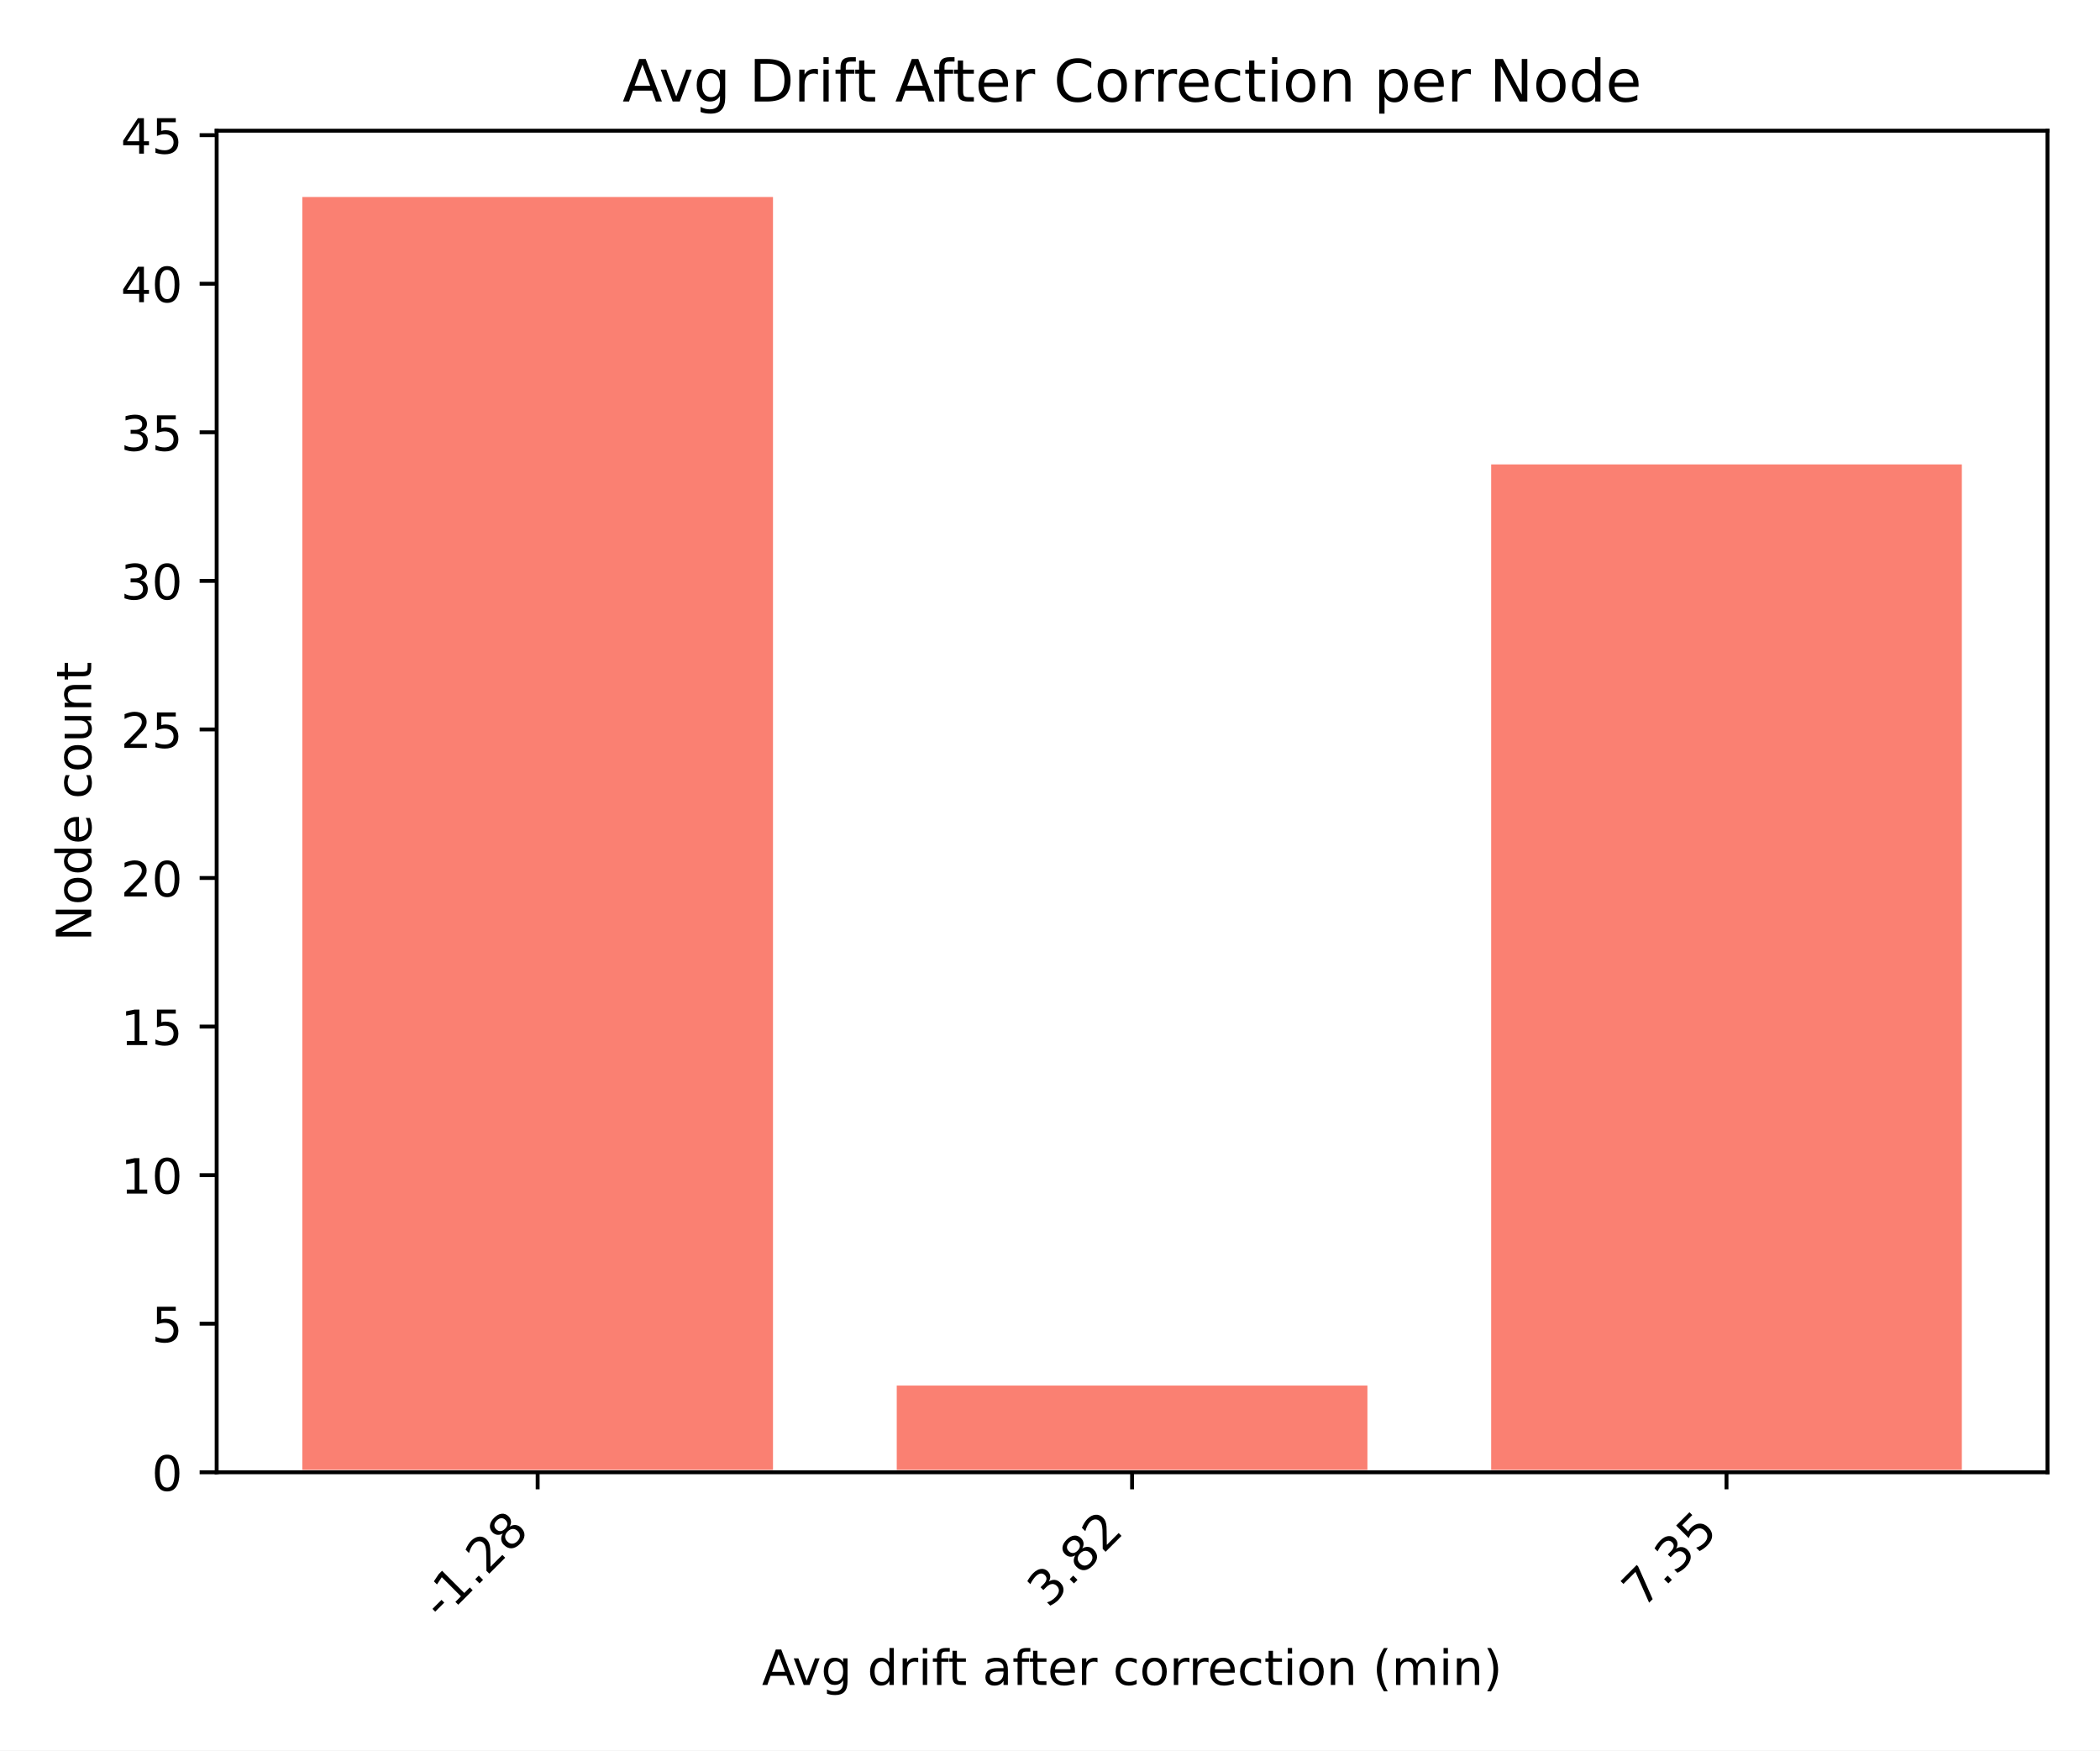
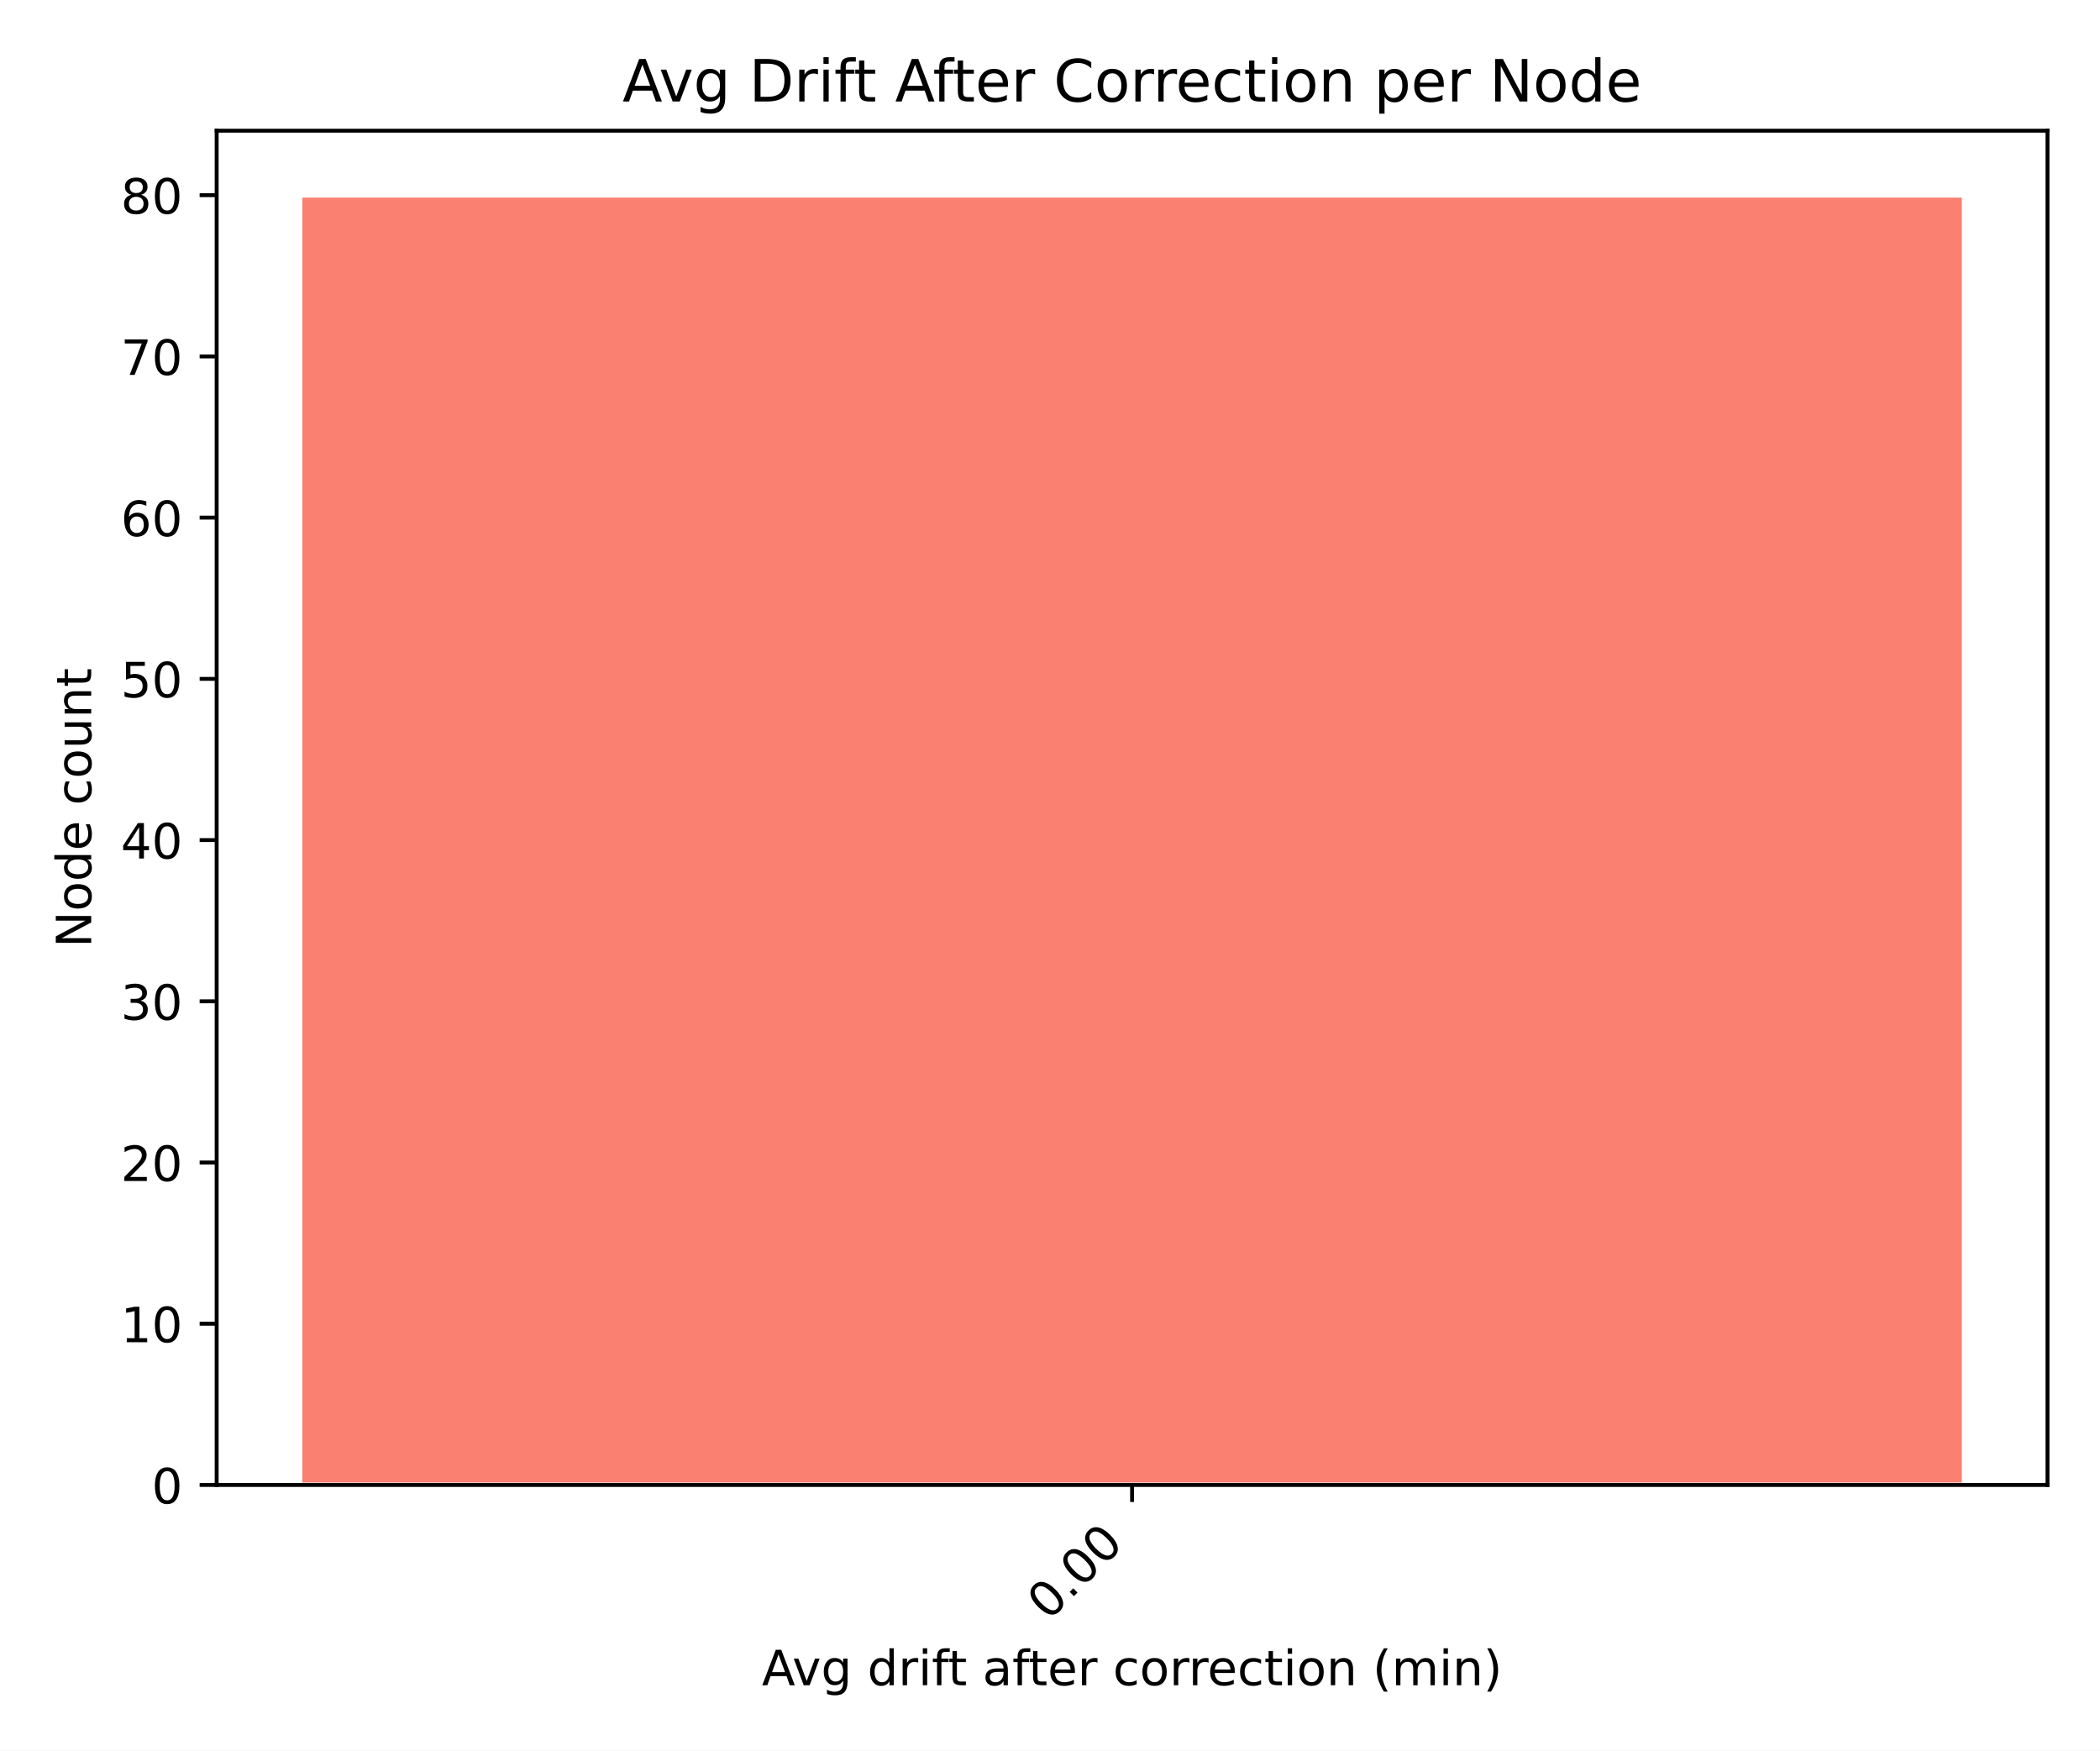
<svg xmlns="http://www.w3.org/2000/svg" xmlns:xlink="http://www.w3.org/1999/xlink" width="432pt" height="360pt" viewBox="0 0 432 360" version="1.1">
  <defs>
    <style type="text/css">*{stroke-linejoin: round; stroke-linecap: butt}</style>
  </defs>
  <g id="figure_1">
    <g id="patch_1">
      <path d="M 0 360  L 432 360  L 432 0  L 0 0  z " style="fill: #ffffff" />
    </g>
    <g id="axes_1">
      <g id="patch_2">
-         <path d="M 44.57 302.791  L 421.2 302.791  L 421.2 26.88  L 44.57 26.88  z " style="fill: #ffffff" />
+         <path d="M 44.57 305.401  L 421.2 305.401  L 421.2 26.88  L 44.57 26.88  z " style="fill: #ffffff" />
      </g>
      <g id="patch_3">
-         <path d="M 61.69 302.791  L 159.516 302.791  L 159.516 40.019  L 61.69 40.019  z " clip-path="url(#p2034323457)" style="fill: #fa8072; stroke: #ffffff; stroke-linejoin: miter" />
-       </g>
-       <g id="patch_4">
-         <path d="M 183.972 302.791  L 281.798 302.791  L 281.798 284.458  L 183.972 284.458  z " clip-path="url(#p2034323457)" style="fill: #fa8072; stroke: #ffffff; stroke-linejoin: miter" />
-       </g>
-       <g id="patch_5">
-         <path d="M 306.254 302.791  L 404.08 302.791  L 404.08 95.018  L 306.254 95.018  z " clip-path="url(#p2034323457)" style="fill: #fa8072; stroke: #ffffff; stroke-linejoin: miter" />
+         <path d="M 61.69 305.401  L 404.08 305.401  L 404.08 40.143  L 61.69 40.143  z " clip-path="url(#p9da84d71b6)" style="fill: #fa8072; stroke: #ffffff; stroke-linejoin: miter" />
      </g>
      <g id="matplotlib.axis_1">
        <g id="xtick_1">
          <g id="line2d_1">
            <defs>
-               <path id="m85bf2937bb" d="M 0 0  L 0 3.5  " style="stroke: #000000; stroke-width: 0.8" />
+               <path id="mbf9cb0f953" d="M 0 0  L 0 3.5  " style="stroke: #000000; stroke-width: 0.8" />
            </defs>
            <g>
-               <use xlink:href="#m85bf2937bb" x="110.603" y="302.791" style="stroke: #000000; stroke-width: 0.8" />
+               <use xlink:href="#mbf9cb0f953" x="232.885" y="305.401" style="stroke: #000000; stroke-width: 0.8" />
            </g>
          </g>
          <g id="text_1">
-             <g transform="translate(90.83669 333.4596) rotate(-45) scale(0.1 -0.1)">
-               <defs>
-                 <path id="DejaVuSans-2d" d="M 313 2009  L 1997 2009  L 1997 1497  L 313 1497  L 313 2009  z " transform="scale(0.015625)" />
-                 <path id="DejaVuSans-31" d="M 794 531  L 1825 531  L 1825 4091  L 703 3866  L 703 4441  L 1819 4666  L 2450 4666  L 2450 531  L 3481 531  L 3481 0  L 794 0  L 794 531  z " transform="scale(0.015625)" />
+             <g transform="translate(215.6703 333.5177) rotate(-45) scale(0.1 -0.1)">
+               <defs>
+                 <path id="DejaVuSans-30" d="M 2034 4250  Q 1547 4250 1301 3770  Q 1056 3291 1056 2328  Q 1056 1369 1301 889  Q 1547 409 2034 409  Q 2525 409 2770 889  Q 3016 1369 3016 2328  Q 3016 3291 2770 3770  Q 2525 4250 2034 4250  z M 2034 4750  Q 2819 4750 3233 4129  Q 3647 3509 3647 2328  Q 3647 1150 3233 529  Q 2819 -91 2034 -91  Q 1250 -91 836 529  Q 422 1150 422 2328  Q 422 3509 836 4129  Q 1250 4750 2034 4750  z " transform="scale(0.015625)" />
                <path id="DejaVuSans-2e" d="M 684 794  L 1344 794  L 1344 0  L 684 0  L 684 794  z " transform="scale(0.015625)" />
-                 <path id="DejaVuSans-32" d="M 1228 531  L 3431 531  L 3431 0  L 469 0  L 469 531  Q 828 903 1448 1529  Q 2069 2156 2228 2338  Q 2531 2678 2651 2914  Q 2772 3150 2772 3378  Q 2772 3750 2511 3984  Q 2250 4219 1831 4219  Q 1534 4219 1204 4116  Q 875 4013 500 3803  L 500 4441  Q 881 4594 1212 4672  Q 1544 4750 1819 4750  Q 2544 4750 2975 4387  Q 3406 4025 3406 3419  Q 3406 3131 3298 2873  Q 3191 2616 2906 2266  Q 2828 2175 2409 1742  Q 1991 1309 1228 531  z " transform="scale(0.015625)" />
-                 <path id="DejaVuSans-38" d="M 2034 2216  Q 1584 2216 1326 1975  Q 1069 1734 1069 1313  Q 1069 891 1326 650  Q 1584 409 2034 409  Q 2484 409 2743 651  Q 3003 894 3003 1313  Q 3003 1734 2745 1975  Q 2488 2216 2034 2216  z M 1403 2484  Q 997 2584 770 2862  Q 544 3141 544 3541  Q 544 4100 942 4425  Q 1341 4750 2034 4750  Q 2731 4750 3128 4425  Q 3525 4100 3525 3541  Q 3525 3141 3298 2862  Q 3072 2584 2669 2484  Q 3125 2378 3379 2068  Q 3634 1759 3634 1313  Q 3634 634 3220 271  Q 2806 -91 2034 -91  Q 1263 -91 848 271  Q 434 634 434 1313  Q 434 1759 690 2068  Q 947 2378 1403 2484  z M 1172 3481  Q 1172 3119 1398 2916  Q 1625 2713 2034 2713  Q 2441 2713 2670 2916  Q 2900 3119 2900 3481  Q 2900 3844 2670 4047  Q 2441 4250 2034 4250  Q 1625 4250 1398 4047  Q 1172 3844 1172 3481  z " transform="scale(0.015625)" />
-               </defs>
-               <use xlink:href="#DejaVuSans-2d" />
-               <use xlink:href="#DejaVuSans-31" transform="translate(36.08398 0)" />
-               <use xlink:href="#DejaVuSans-2e" transform="translate(99.70703 0)" />
-               <use xlink:href="#DejaVuSans-32" transform="translate(131.4941 0)" />
-               <use xlink:href="#DejaVuSans-38" transform="translate(195.1172 0)" />
-             </g>
-           </g>
-         </g>
-         <g id="xtick_2">
-           <g id="line2d_2">
-             <g>
-               <use xlink:href="#m85bf2937bb" x="232.885" y="302.791" style="stroke: #000000; stroke-width: 0.8" />
-             </g>
-           </g>
-           <g id="text_2">
-             <g transform="translate(215.6703 330.9085) rotate(-45) scale(0.1 -0.1)">
-               <defs>
-                 <path id="DejaVuSans-33" d="M 2597 2516  Q 3050 2419 3304 2112  Q 3559 1806 3559 1356  Q 3559 666 3084 287  Q 2609 -91 1734 -91  Q 1441 -91 1130 -33  Q 819 25 488 141  L 488 750  Q 750 597 1062 519  Q 1375 441 1716 441  Q 2309 441 2620 675  Q 2931 909 2931 1356  Q 2931 1769 2642 2001  Q 2353 2234 1838 2234  L 1294 2234  L 1294 2753  L 1863 2753  Q 2328 2753 2575 2939  Q 2822 3125 2822 3475  Q 2822 3834 2567 4026  Q 2313 4219 1838 4219  Q 1578 4219 1281 4162  Q 984 4106 628 3988  L 628 4550  Q 988 4650 1302 4700  Q 1616 4750 1894 4750  Q 2613 4750 3031 4423  Q 3450 4097 3450 3541  Q 3450 3153 3228 2886  Q 3006 2619 2597 2516  z " transform="scale(0.015625)" />
-               </defs>
-               <use xlink:href="#DejaVuSans-33" />
+               </defs>
+               <use xlink:href="#DejaVuSans-30" />
              <use xlink:href="#DejaVuSans-2e" transform="translate(63.62305 0)" />
-               <use xlink:href="#DejaVuSans-38" transform="translate(95.41016 0)" />
-               <use xlink:href="#DejaVuSans-32" transform="translate(159.0332 0)" />
-             </g>
-           </g>
-         </g>
-         <g id="xtick_3">
-           <g id="line2d_3">
-             <g>
-               <use xlink:href="#m85bf2937bb" x="355.167" y="302.791" style="stroke: #000000; stroke-width: 0.8" />
-             </g>
-           </g>
-           <g id="text_3">
-             <g transform="translate(337.9527 330.9085) rotate(-45) scale(0.1 -0.1)">
-               <defs>
-                 <path id="DejaVuSans-37" d="M 525 4666  L 3525 4666  L 3525 4397  L 1831 0  L 1172 0  L 2766 4134  L 525 4134  L 525 4666  z " transform="scale(0.015625)" />
-                 <path id="DejaVuSans-35" d="M 691 4666  L 3169 4666  L 3169 4134  L 1269 4134  L 1269 2991  Q 1406 3038 1543 3061  Q 1681 3084 1819 3084  Q 2600 3084 3056 2656  Q 3513 2228 3513 1497  Q 3513 744 3044 326  Q 2575 -91 1722 -91  Q 1428 -91 1123 -41  Q 819 9 494 109  L 494 744  Q 775 591 1075 516  Q 1375 441 1709 441  Q 2250 441 2565 725  Q 2881 1009 2881 1497  Q 2881 1984 2565 2268  Q 2250 2553 1709 2553  Q 1456 2553 1204 2497  Q 953 2441 691 2322  L 691 4666  z " transform="scale(0.015625)" />
-               </defs>
-               <use xlink:href="#DejaVuSans-37" />
-               <use xlink:href="#DejaVuSans-2e" transform="translate(63.62305 0)" />
-               <use xlink:href="#DejaVuSans-33" transform="translate(95.41016 0)" />
-               <use xlink:href="#DejaVuSans-35" transform="translate(159.0332 0)" />
-             </g>
-           </g>
-         </g>
-         <g id="text_4">
-           <g transform="translate(156.7358 346.5286) scale(0.1 -0.1)">
+               <use xlink:href="#DejaVuSans-30" transform="translate(95.41016 0)" />
+               <use xlink:href="#DejaVuSans-30" transform="translate(159.0332 0)" />
+             </g>
+           </g>
+         </g>
+         <g id="text_2">
+           <g transform="translate(156.7358 346.5867) scale(0.1 -0.1)">
            <defs>
              <path id="DejaVuSans-41" d="M 2188 4044  L 1331 1722  L 3047 1722  L 2188 4044  z M 1831 4666  L 2547 4666  L 4325 0  L 3669 0  L 3244 1197  L 1141 1197  L 716 0  L 50 0  L 1831 4666  z " transform="scale(0.015625)" />
              <path id="DejaVuSans-76" d="M 191 3500  L 800 3500  L 1894 563  L 2988 3500  L 3597 3500  L 2284 0  L 1503 0  L 191 3500  z " transform="scale(0.015625)" />
              <path id="DejaVuSans-67" d="M 2906 1791  Q 2906 2416 2648 2759  Q 2391 3103 1925 3103  Q 1463 3103 1205 2759  Q 947 2416 947 1791  Q 947 1169 1205 825  Q 1463 481 1925 481  Q 2391 481 2648 825  Q 2906 1169 2906 1791  z M 3481 434  Q 3481 -459 3084 -895  Q 2688 -1331 1869 -1331  Q 1566 -1331 1297 -1286  Q 1028 -1241 775 -1147  L 775 -588  Q 1028 -725 1275 -790  Q 1522 -856 1778 -856  Q 2344 -856 2625 -561  Q 2906 -266 2906 331  L 2906 616  Q 2728 306 2450 153  Q 2172 0 1784 0  Q 1141 0 747 490  Q 353 981 353 1791  Q 353 2603 747 3093  Q 1141 3584 1784 3584  Q 2172 3584 2450 3431  Q 2728 3278 2906 2969  L 2906 3500  L 3481 3500  L 3481 434  z " transform="scale(0.015625)" />
              <path id="DejaVuSans-20" transform="scale(0.015625)" />
              <path id="DejaVuSans-64" d="M 2906 2969  L 2906 4863  L 3481 4863  L 3481 0  L 2906 0  L 2906 525  Q 2725 213 2448 61  Q 2172 -91 1784 -91  Q 1150 -91 751 415  Q 353 922 353 1747  Q 353 2572 751 3078  Q 1150 3584 1784 3584  Q 2172 3584 2448 3432  Q 2725 3281 2906 2969  z M 947 1747  Q 947 1113 1208 752  Q 1469 391 1925 391  Q 2381 391 2643 752  Q 2906 1113 2906 1747  Q 2906 2381 2643 2742  Q 2381 3103 1925 3103  Q 1469 3103 1208 2742  Q 947 2381 947 1747  z " transform="scale(0.015625)" />
              <path id="DejaVuSans-72" d="M 2631 2963  Q 2534 3019 2420 3045  Q 2306 3072 2169 3072  Q 1681 3072 1420 2755  Q 1159 2438 1159 1844  L 1159 0  L 581 0  L 581 3500  L 1159 3500  L 1159 2956  Q 1341 3275 1631 3429  Q 1922 3584 2338 3584  Q 2397 3584 2469 3576  Q 2541 3569 2628 3553  L 2631 2963  z " transform="scale(0.015625)" />
              <path id="DejaVuSans-69" d="M 603 3500  L 1178 3500  L 1178 0  L 603 0  L 603 3500  z M 603 4863  L 1178 4863  L 1178 4134  L 603 4134  L 603 4863  z " transform="scale(0.015625)" />
              <path id="DejaVuSans-66" d="M 2375 4863  L 2375 4384  L 1825 4384  Q 1516 4384 1395 4259  Q 1275 4134 1275 3809  L 1275 3500  L 2222 3500  L 2222 3053  L 1275 3053  L 1275 0  L 697 0  L 697 3053  L 147 3053  L 147 3500  L 697 3500  L 697 3744  Q 697 4328 969 4595  Q 1241 4863 1831 4863  L 2375 4863  z " transform="scale(0.015625)" />
              <path id="DejaVuSans-74" d="M 1172 4494  L 1172 3500  L 2356 3500  L 2356 3053  L 1172 3053  L 1172 1153  Q 1172 725 1289 603  Q 1406 481 1766 481  L 2356 481  L 2356 0  L 1766 0  Q 1100 0 847 248  Q 594 497 594 1153  L 594 3053  L 172 3053  L 172 3500  L 594 3500  L 594 4494  L 1172 4494  z " transform="scale(0.015625)" />
              <path id="DejaVuSans-61" d="M 2194 1759  Q 1497 1759 1228 1600  Q 959 1441 959 1056  Q 959 750 1161 570  Q 1363 391 1709 391  Q 2188 391 2477 730  Q 2766 1069 2766 1631  L 2766 1759  L 2194 1759  z M 3341 1997  L 3341 0  L 2766 0  L 2766 531  Q 2569 213 2275 61  Q 1981 -91 1556 -91  Q 1019 -91 701 211  Q 384 513 384 1019  Q 384 1609 779 1909  Q 1175 2209 1959 2209  L 2766 2209  L 2766 2266  Q 2766 2663 2505 2880  Q 2244 3097 1772 3097  Q 1472 3097 1187 3025  Q 903 2953 641 2809  L 641 3341  Q 956 3463 1253 3523  Q 1550 3584 1831 3584  Q 2591 3584 2966 3190  Q 3341 2797 3341 1997  z " transform="scale(0.015625)" />
              <path id="DejaVuSans-65" d="M 3597 1894  L 3597 1613  L 953 1613  Q 991 1019 1311 708  Q 1631 397 2203 397  Q 2534 397 2845 478  Q 3156 559 3463 722  L 3463 178  Q 3153 47 2828 -22  Q 2503 -91 2169 -91  Q 1331 -91 842 396  Q 353 884 353 1716  Q 353 2575 817 3079  Q 1281 3584 2069 3584  Q 2775 3584 3186 3129  Q 3597 2675 3597 1894  z M 3022 2063  Q 3016 2534 2758 2815  Q 2500 3097 2075 3097  Q 1594 3097 1305 2825  Q 1016 2553 972 2059  L 3022 2063  z " transform="scale(0.015625)" />
              <path id="DejaVuSans-63" d="M 3122 3366  L 3122 2828  Q 2878 2963 2633 3030  Q 2388 3097 2138 3097  Q 1578 3097 1268 2742  Q 959 2388 959 1747  Q 959 1106 1268 751  Q 1578 397 2138 397  Q 2388 397 2633 464  Q 2878 531 3122 666  L 3122 134  Q 2881 22 2623 -34  Q 2366 -91 2075 -91  Q 1284 -91 818 406  Q 353 903 353 1747  Q 353 2603 823 3093  Q 1294 3584 2113 3584  Q 2378 3584 2631 3529  Q 2884 3475 3122 3366  z " transform="scale(0.015625)" />
              <path id="DejaVuSans-6f" d="M 1959 3097  Q 1497 3097 1228 2736  Q 959 2375 959 1747  Q 959 1119 1226 758  Q 1494 397 1959 397  Q 2419 397 2687 759  Q 2956 1122 2956 1747  Q 2956 2369 2687 2733  Q 2419 3097 1959 3097  z M 1959 3584  Q 2709 3584 3137 3096  Q 3566 2609 3566 1747  Q 3566 888 3137 398  Q 2709 -91 1959 -91  Q 1206 -91 779 398  Q 353 888 353 1747  Q 353 2609 779 3096  Q 1206 3584 1959 3584  z " transform="scale(0.015625)" />
              <path id="DejaVuSans-6e" d="M 3513 2113  L 3513 0  L 2938 0  L 2938 2094  Q 2938 2591 2744 2837  Q 2550 3084 2163 3084  Q 1697 3084 1428 2787  Q 1159 2491 1159 1978  L 1159 0  L 581 0  L 581 3500  L 1159 3500  L 1159 2956  Q 1366 3272 1645 3428  Q 1925 3584 2291 3584  Q 2894 3584 3203 3211  Q 3513 2838 3513 2113  z " transform="scale(0.015625)" />
              <path id="DejaVuSans-28" d="M 1984 4856  Q 1566 4138 1362 3434  Q 1159 2731 1159 2009  Q 1159 1288 1364 580  Q 1569 -128 1984 -844  L 1484 -844  Q 1016 -109 783 600  Q 550 1309 550 2009  Q 550 2706 781 3412  Q 1013 4119 1484 4856  L 1984 4856  z " transform="scale(0.015625)" />
              <path id="DejaVuSans-6d" d="M 3328 2828  Q 3544 3216 3844 3400  Q 4144 3584 4550 3584  Q 5097 3584 5394 3201  Q 5691 2819 5691 2113  L 5691 0  L 5113 0  L 5113 2094  Q 5113 2597 4934 2840  Q 4756 3084 4391 3084  Q 3944 3084 3684 2787  Q 3425 2491 3425 1978  L 3425 0  L 2847 0  L 2847 2094  Q 2847 2600 2669 2842  Q 2491 3084 2119 3084  Q 1678 3084 1418 2786  Q 1159 2488 1159 1978  L 1159 0  L 581 0  L 581 3500  L 1159 3500  L 1159 2956  Q 1356 3278 1631 3431  Q 1906 3584 2284 3584  Q 2666 3584 2933 3390  Q 3200 3197 3328 2828  z " transform="scale(0.015625)" />
              <path id="DejaVuSans-29" d="M 513 4856  L 1013 4856  Q 1481 4119 1714 3412  Q 1947 2706 1947 2009  Q 1947 1309 1714 600  Q 1481 -109 1013 -844  L 513 -844  Q 928 -128 1133 580  Q 1338 1288 1338 2009  Q 1338 2731 1133 3434  Q 928 4138 513 4856  z " transform="scale(0.015625)" />
            </defs>
            <use xlink:href="#DejaVuSans-41" />
            <use xlink:href="#DejaVuSans-76" transform="translate(62.5332 0)" />
            <use xlink:href="#DejaVuSans-67" transform="translate(121.7129 0)" />
            <use xlink:href="#DejaVuSans-20" transform="translate(185.1895 0)" />
            <use xlink:href="#DejaVuSans-64" transform="translate(216.9766 0)" />
            <use xlink:href="#DejaVuSans-72" transform="translate(280.4531 0)" />
            <use xlink:href="#DejaVuSans-69" transform="translate(321.5664 0)" />
            <use xlink:href="#DejaVuSans-66" transform="translate(349.3496 0)" />
            <use xlink:href="#DejaVuSans-74" transform="translate(382.8047 0)" />
            <use xlink:href="#DejaVuSans-20" transform="translate(422.0137 0)" />
            <use xlink:href="#DejaVuSans-61" transform="translate(453.8008 0)" />
            <use xlink:href="#DejaVuSans-66" transform="translate(515.0801 0)" />
            <use xlink:href="#DejaVuSans-74" transform="translate(548.5352 0)" />
            <use xlink:href="#DejaVuSans-65" transform="translate(587.7441 0)" />
            <use xlink:href="#DejaVuSans-72" transform="translate(649.2676 0)" />
            <use xlink:href="#DejaVuSans-20" transform="translate(690.3809 0)" />
            <use xlink:href="#DejaVuSans-63" transform="translate(722.168 0)" />
            <use xlink:href="#DejaVuSans-6f" transform="translate(777.1484 0)" />
            <use xlink:href="#DejaVuSans-72" transform="translate(838.3301 0)" />
            <use xlink:href="#DejaVuSans-72" transform="translate(877.6934 0)" />
            <use xlink:href="#DejaVuSans-65" transform="translate(916.5566 0)" />
            <use xlink:href="#DejaVuSans-63" transform="translate(978.0801 0)" />
            <use xlink:href="#DejaVuSans-74" transform="translate(1033.061 0)" />
            <use xlink:href="#DejaVuSans-69" transform="translate(1072.27 0)" />
            <use xlink:href="#DejaVuSans-6f" transform="translate(1100.053 0)" />
            <use xlink:href="#DejaVuSans-6e" transform="translate(1161.234 0)" />
            <use xlink:href="#DejaVuSans-20" transform="translate(1224.613 0)" />
            <use xlink:href="#DejaVuSans-28" transform="translate(1256.4 0)" />
            <use xlink:href="#DejaVuSans-6d" transform="translate(1295.414 0)" />
            <use xlink:href="#DejaVuSans-69" transform="translate(1392.826 0)" />
            <use xlink:href="#DejaVuSans-6e" transform="translate(1420.609 0)" />
            <use xlink:href="#DejaVuSans-29" transform="translate(1483.988 0)" />
          </g>
        </g>
      </g>
      <g id="matplotlib.axis_2">
        <g id="ytick_1">
+           <g id="line2d_2">
+             <defs>
+               <path id="m84d2e656a7" d="M 0 0  L -3.5 0  " style="stroke: #000000; stroke-width: 0.8" />
+             </defs>
+             <g>
+               <use xlink:href="#m84d2e656a7" x="44.57" y="305.401" style="stroke: #000000; stroke-width: 0.8" />
+             </g>
+           </g>
+           <g id="text_3">
+             <g transform="translate(31.2075 309.1999) scale(0.1 -0.1)">
+               <use xlink:href="#DejaVuSans-30" />
+             </g>
+           </g>
+         </g>
+         <g id="ytick_2">
+           <g id="line2d_3">
+             <g>
+               <use xlink:href="#m84d2e656a7" x="44.57" y="272.243" style="stroke: #000000; stroke-width: 0.8" />
+             </g>
+           </g>
+           <g id="text_4">
+             <g transform="translate(24.845 276.0427) scale(0.1 -0.1)">
+               <defs>
+                 <path id="DejaVuSans-31" d="M 794 531  L 1825 531  L 1825 4091  L 703 3866  L 703 4441  L 1819 4666  L 2450 4666  L 2450 531  L 3481 531  L 3481 0  L 794 0  L 794 531  z " transform="scale(0.015625)" />
+               </defs>
+               <use xlink:href="#DejaVuSans-31" />
+               <use xlink:href="#DejaVuSans-30" transform="translate(63.62305 0)" />
+             </g>
+           </g>
+         </g>
+         <g id="ytick_3">
          <g id="line2d_4">
-             <defs>
-               <path id="md9196eb249" d="M 0 0  L -3.5 0  " style="stroke: #000000; stroke-width: 0.8" />
-             </defs>
-             <g>
-               <use xlink:href="#md9196eb249" x="44.57" y="302.791" style="stroke: #000000; stroke-width: 0.8" />
+             <g>
+               <use xlink:href="#m84d2e656a7" x="44.57" y="239.086" style="stroke: #000000; stroke-width: 0.8" />
            </g>
          </g>
          <g id="text_5">
-             <g transform="translate(31.2075 306.5907) scale(0.1 -0.1)">
-               <defs>
-                 <path id="DejaVuSans-30" d="M 2034 4250  Q 1547 4250 1301 3770  Q 1056 3291 1056 2328  Q 1056 1369 1301 889  Q 1547 409 2034 409  Q 2525 409 2770 889  Q 3016 1369 3016 2328  Q 3016 3291 2770 3770  Q 2525 4250 2034 4250  z M 2034 4750  Q 2819 4750 3233 4129  Q 3647 3509 3647 2328  Q 3647 1150 3233 529  Q 2819 -91 2034 -91  Q 1250 -91 836 529  Q 422 1150 422 2328  Q 422 3509 836 4129  Q 1250 4750 2034 4750  z " transform="scale(0.015625)" />
-               </defs>
-               <use xlink:href="#DejaVuSans-30" />
-             </g>
-           </g>
-         </g>
-         <g id="ytick_2">
+             <g transform="translate(24.845 242.8854) scale(0.1 -0.1)">
+               <defs>
+                 <path id="DejaVuSans-32" d="M 1228 531  L 3431 531  L 3431 0  L 469 0  L 469 531  Q 828 903 1448 1529  Q 2069 2156 2228 2338  Q 2531 2678 2651 2914  Q 2772 3150 2772 3378  Q 2772 3750 2511 3984  Q 2250 4219 1831 4219  Q 1534 4219 1204 4116  Q 875 4013 500 3803  L 500 4441  Q 881 4594 1212 4672  Q 1544 4750 1819 4750  Q 2544 4750 2975 4387  Q 3406 4025 3406 3419  Q 3406 3131 3298 2873  Q 3191 2616 2906 2266  Q 2828 2175 2409 1742  Q 1991 1309 1228 531  z " transform="scale(0.015625)" />
+               </defs>
+               <use xlink:href="#DejaVuSans-32" />
+               <use xlink:href="#DejaVuSans-30" transform="translate(63.62305 0)" />
+             </g>
+           </g>
+         </g>
+         <g id="ytick_4">
          <g id="line2d_5">
            <g>
-               <use xlink:href="#md9196eb249" x="44.57" y="272.236" style="stroke: #000000; stroke-width: 0.8" />
+               <use xlink:href="#m84d2e656a7" x="44.57" y="205.929" style="stroke: #000000; stroke-width: 0.8" />
            </g>
          </g>
          <g id="text_6">
-             <g transform="translate(31.2075 276.0357) scale(0.1 -0.1)">
+             <g transform="translate(24.845 209.7282) scale(0.1 -0.1)">
+               <defs>
+                 <path id="DejaVuSans-33" d="M 2597 2516  Q 3050 2419 3304 2112  Q 3559 1806 3559 1356  Q 3559 666 3084 287  Q 2609 -91 1734 -91  Q 1441 -91 1130 -33  Q 819 25 488 141  L 488 750  Q 750 597 1062 519  Q 1375 441 1716 441  Q 2309 441 2620 675  Q 2931 909 2931 1356  Q 2931 1769 2642 2001  Q 2353 2234 1838 2234  L 1294 2234  L 1294 2753  L 1863 2753  Q 2328 2753 2575 2939  Q 2822 3125 2822 3475  Q 2822 3834 2567 4026  Q 2313 4219 1838 4219  Q 1578 4219 1281 4162  Q 984 4106 628 3988  L 628 4550  Q 988 4650 1302 4700  Q 1616 4750 1894 4750  Q 2613 4750 3031 4423  Q 3450 4097 3450 3541  Q 3450 3153 3228 2886  Q 3006 2619 2597 2516  z " transform="scale(0.015625)" />
+               </defs>
+               <use xlink:href="#DejaVuSans-33" />
+               <use xlink:href="#DejaVuSans-30" transform="translate(63.62305 0)" />
+             </g>
+           </g>
+         </g>
+         <g id="ytick_5">
+           <g id="line2d_6">
+             <g>
+               <use xlink:href="#m84d2e656a7" x="44.57" y="172.772" style="stroke: #000000; stroke-width: 0.8" />
+             </g>
+           </g>
+           <g id="text_7">
+             <g transform="translate(24.845 176.571) scale(0.1 -0.1)">
+               <defs>
+                 <path id="DejaVuSans-34" d="M 2419 4116  L 825 1625  L 2419 1625  L 2419 4116  z M 2253 4666  L 3047 4666  L 3047 1625  L 3713 1625  L 3713 1100  L 3047 1100  L 3047 0  L 2419 0  L 2419 1100  L 313 1100  L 313 1709  L 2253 4666  z " transform="scale(0.015625)" />
+               </defs>
+               <use xlink:href="#DejaVuSans-34" />
+               <use xlink:href="#DejaVuSans-30" transform="translate(63.62305 0)" />
+             </g>
+           </g>
+         </g>
+         <g id="ytick_6">
+           <g id="line2d_7">
+             <g>
+               <use xlink:href="#m84d2e656a7" x="44.57" y="139.615" style="stroke: #000000; stroke-width: 0.8" />
+             </g>
+           </g>
+           <g id="text_8">
+             <g transform="translate(24.845 143.4138) scale(0.1 -0.1)">
+               <defs>
+                 <path id="DejaVuSans-35" d="M 691 4666  L 3169 4666  L 3169 4134  L 1269 4134  L 1269 2991  Q 1406 3038 1543 3061  Q 1681 3084 1819 3084  Q 2600 3084 3056 2656  Q 3513 2228 3513 1497  Q 3513 744 3044 326  Q 2575 -91 1722 -91  Q 1428 -91 1123 -41  Q 819 9 494 109  L 494 744  Q 775 591 1075 516  Q 1375 441 1709 441  Q 2250 441 2565 725  Q 2881 1009 2881 1497  Q 2881 1984 2565 2268  Q 2250 2553 1709 2553  Q 1456 2553 1204 2497  Q 953 2441 691 2322  L 691 4666  z " transform="scale(0.015625)" />
+               </defs>
              <use xlink:href="#DejaVuSans-35" />
-             </g>
-           </g>
-         </g>
-         <g id="ytick_3">
-           <g id="line2d_6">
-             <g>
-               <use xlink:href="#md9196eb249" x="44.57" y="241.681" style="stroke: #000000; stroke-width: 0.8" />
-             </g>
-           </g>
-           <g id="text_7">
-             <g transform="translate(24.845 245.4807) scale(0.1 -0.1)">
-               <use xlink:href="#DejaVuSans-31" />
-               <use xlink:href="#DejaVuSans-30" transform="translate(63.62305 0)" />
-             </g>
-           </g>
-         </g>
-         <g id="ytick_4">
-           <g id="line2d_7">
-             <g>
-               <use xlink:href="#md9196eb249" x="44.57" y="211.127" style="stroke: #000000; stroke-width: 0.8" />
-             </g>
-           </g>
-           <g id="text_8">
-             <g transform="translate(24.845 214.9257) scale(0.1 -0.1)">
-               <use xlink:href="#DejaVuSans-31" />
-               <use xlink:href="#DejaVuSans-35" transform="translate(63.62305 0)" />
-             </g>
-           </g>
-         </g>
-         <g id="ytick_5">
+               <use xlink:href="#DejaVuSans-30" transform="translate(63.62305 0)" />
+             </g>
+           </g>
+         </g>
+         <g id="ytick_7">
          <g id="line2d_8">
            <g>
-               <use xlink:href="#md9196eb249" x="44.57" y="180.572" style="stroke: #000000; stroke-width: 0.8" />
+               <use xlink:href="#m84d2e656a7" x="44.57" y="106.457" style="stroke: #000000; stroke-width: 0.8" />
            </g>
          </g>
          <g id="text_9">
-             <g transform="translate(24.845 184.3707) scale(0.1 -0.1)">
-               <use xlink:href="#DejaVuSans-32" />
-               <use xlink:href="#DejaVuSans-30" transform="translate(63.62305 0)" />
-             </g>
-           </g>
-         </g>
-         <g id="ytick_6">
+             <g transform="translate(24.845 110.2566) scale(0.1 -0.1)">
+               <defs>
+                 <path id="DejaVuSans-36" d="M 2113 2584  Q 1688 2584 1439 2293  Q 1191 2003 1191 1497  Q 1191 994 1439 701  Q 1688 409 2113 409  Q 2538 409 2786 701  Q 3034 994 3034 1497  Q 3034 2003 2786 2293  Q 2538 2584 2113 2584  z M 3366 4563  L 3366 3988  Q 3128 4100 2886 4159  Q 2644 4219 2406 4219  Q 1781 4219 1451 3797  Q 1122 3375 1075 2522  Q 1259 2794 1537 2939  Q 1816 3084 2150 3084  Q 2853 3084 3261 2657  Q 3669 2231 3669 1497  Q 3669 778 3244 343  Q 2819 -91 2113 -91  Q 1303 -91 875 529  Q 447 1150 447 2328  Q 447 3434 972 4092  Q 1497 4750 2381 4750  Q 2619 4750 2861 4703  Q 3103 4656 3366 4563  z " transform="scale(0.015625)" />
+               </defs>
+               <use xlink:href="#DejaVuSans-36" />
+               <use xlink:href="#DejaVuSans-30" transform="translate(63.62305 0)" />
+             </g>
+           </g>
+         </g>
+         <g id="ytick_8">
          <g id="line2d_9">
            <g>
-               <use xlink:href="#md9196eb249" x="44.57" y="150.017" style="stroke: #000000; stroke-width: 0.8" />
+               <use xlink:href="#m84d2e656a7" x="44.57" y="73.3" style="stroke: #000000; stroke-width: 0.8" />
            </g>
          </g>
          <g id="text_10">
-             <g transform="translate(24.845 153.8158) scale(0.1 -0.1)">
-               <use xlink:href="#DejaVuSans-32" />
-               <use xlink:href="#DejaVuSans-35" transform="translate(63.62305 0)" />
-             </g>
-           </g>
-         </g>
-         <g id="ytick_7">
+             <g transform="translate(24.845 77.09933) scale(0.1 -0.1)">
+               <defs>
+                 <path id="DejaVuSans-37" d="M 525 4666  L 3525 4666  L 3525 4397  L 1831 0  L 1172 0  L 2766 4134  L 525 4134  L 525 4666  z " transform="scale(0.015625)" />
+               </defs>
+               <use xlink:href="#DejaVuSans-37" />
+               <use xlink:href="#DejaVuSans-30" transform="translate(63.62305 0)" />
+             </g>
+           </g>
+         </g>
+         <g id="ytick_9">
          <g id="line2d_10">
            <g>
-               <use xlink:href="#md9196eb249" x="44.57" y="119.462" style="stroke: #000000; stroke-width: 0.8" />
+               <use xlink:href="#m84d2e656a7" x="44.57" y="40.143" style="stroke: #000000; stroke-width: 0.8" />
            </g>
          </g>
          <g id="text_11">
-             <g transform="translate(24.845 123.2608) scale(0.1 -0.1)">
-               <use xlink:href="#DejaVuSans-33" />
-               <use xlink:href="#DejaVuSans-30" transform="translate(63.62305 0)" />
-             </g>
-           </g>
-         </g>
-         <g id="ytick_8">
-           <g id="line2d_11">
-             <g>
-               <use xlink:href="#md9196eb249" x="44.57" y="88.907" style="stroke: #000000; stroke-width: 0.8" />
-             </g>
-           </g>
-           <g id="text_12">
-             <g transform="translate(24.845 92.70582) scale(0.1 -0.1)">
-               <use xlink:href="#DejaVuSans-33" />
-               <use xlink:href="#DejaVuSans-35" transform="translate(63.62305 0)" />
-             </g>
-           </g>
-         </g>
-         <g id="ytick_9">
-           <g id="line2d_12">
-             <g>
-               <use xlink:href="#md9196eb249" x="44.57" y="58.352" style="stroke: #000000; stroke-width: 0.8" />
-             </g>
-           </g>
-           <g id="text_13">
-             <g transform="translate(24.845 62.15084) scale(0.1 -0.1)">
-               <defs>
-                 <path id="DejaVuSans-34" d="M 2419 4116  L 825 1625  L 2419 1625  L 2419 4116  z M 2253 4666  L 3047 4666  L 3047 1625  L 3713 1625  L 3713 1100  L 3047 1100  L 3047 0  L 2419 0  L 2419 1100  L 313 1100  L 313 1709  L 2253 4666  z " transform="scale(0.015625)" />
-               </defs>
-               <use xlink:href="#DejaVuSans-34" />
-               <use xlink:href="#DejaVuSans-30" transform="translate(63.62305 0)" />
-             </g>
-           </g>
-         </g>
-         <g id="ytick_10">
-           <g id="line2d_13">
-             <g>
-               <use xlink:href="#md9196eb249" x="44.57" y="27.797" style="stroke: #000000; stroke-width: 0.8" />
-             </g>
-           </g>
-           <g id="text_14">
-             <g transform="translate(24.845 31.59587) scale(0.1 -0.1)">
-               <use xlink:href="#DejaVuSans-34" />
-               <use xlink:href="#DejaVuSans-35" transform="translate(63.62305 0)" />
-             </g>
-           </g>
-         </g>
-         <g id="text_15">
-           <g transform="translate(18.76531 193.5818) rotate(-90) scale(0.1 -0.1)">
+             <g transform="translate(24.845 43.94211) scale(0.1 -0.1)">
+               <defs>
+                 <path id="DejaVuSans-38" d="M 2034 2216  Q 1584 2216 1326 1975  Q 1069 1734 1069 1313  Q 1069 891 1326 650  Q 1584 409 2034 409  Q 2484 409 2743 651  Q 3003 894 3003 1313  Q 3003 1734 2745 1975  Q 2488 2216 2034 2216  z M 1403 2484  Q 997 2584 770 2862  Q 544 3141 544 3541  Q 544 4100 942 4425  Q 1341 4750 2034 4750  Q 2731 4750 3128 4425  Q 3525 4100 3525 3541  Q 3525 3141 3298 2862  Q 3072 2584 2669 2484  Q 3125 2378 3379 2068  Q 3634 1759 3634 1313  Q 3634 634 3220 271  Q 2806 -91 2034 -91  Q 1263 -91 848 271  Q 434 634 434 1313  Q 434 1759 690 2068  Q 947 2378 1403 2484  z M 1172 3481  Q 1172 3119 1398 2916  Q 1625 2713 2034 2713  Q 2441 2713 2670 2916  Q 2900 3119 2900 3481  Q 2900 3844 2670 4047  Q 2441 4250 2034 4250  Q 1625 4250 1398 4047  Q 1172 3844 1172 3481  z " transform="scale(0.015625)" />
+               </defs>
+               <use xlink:href="#DejaVuSans-38" />
+               <use xlink:href="#DejaVuSans-30" transform="translate(63.62305 0)" />
+             </g>
+           </g>
+         </g>
+         <g id="text_12">
+           <g transform="translate(18.76531 194.8864) rotate(-90) scale(0.1 -0.1)">
            <defs>
              <path id="DejaVuSans-4e" d="M 628 4666  L 1478 4666  L 3547 763  L 3547 4666  L 4159 4666  L 4159 0  L 3309 0  L 1241 3903  L 1241 0  L 628 0  L 628 4666  z " transform="scale(0.015625)" />
              <path id="DejaVuSans-75" d="M 544 1381  L 544 3500  L 1119 3500  L 1119 1403  Q 1119 906 1312 657  Q 1506 409 1894 409  Q 2359 409 2629 706  Q 2900 1003 2900 1516  L 2900 3500  L 3475 3500  L 3475 0  L 2900 0  L 2900 538  Q 2691 219 2414 64  Q 2138 -91 1772 -91  Q 1169 -91 856 284  Q 544 659 544 1381  z M 1991 3584  L 1991 3584  z " transform="scale(0.015625)" />
            </defs>
            <use xlink:href="#DejaVuSans-4e" />
            <use xlink:href="#DejaVuSans-6f" transform="translate(74.80469 0)" />
            <use xlink:href="#DejaVuSans-64" transform="translate(135.9863 0)" />
            <use xlink:href="#DejaVuSans-65" transform="translate(199.4629 0)" />
            <use xlink:href="#DejaVuSans-20" transform="translate(260.9863 0)" />
            <use xlink:href="#DejaVuSans-63" transform="translate(292.7734 0)" />
            <use xlink:href="#DejaVuSans-6f" transform="translate(347.7539 0)" />
            <use xlink:href="#DejaVuSans-75" transform="translate(408.9355 0)" />
            <use xlink:href="#DejaVuSans-6e" transform="translate(472.3145 0)" />
            <use xlink:href="#DejaVuSans-74" transform="translate(535.6934 0)" />
          </g>
        </g>
      </g>
+       <g id="patch_4">
+         <path d="M 44.57 305.401  L 44.57 26.88  " style="fill: none; stroke: #000000; stroke-width: 0.8; stroke-linejoin: miter; stroke-linecap: square" />
+       </g>
+       <g id="patch_5">
+         <path d="M 421.2 305.401  L 421.2 26.88  " style="fill: none; stroke: #000000; stroke-width: 0.8; stroke-linejoin: miter; stroke-linecap: square" />
+       </g>
      <g id="patch_6">
-         <path d="M 44.57 302.791  L 44.57 26.88  " style="fill: none; stroke: #000000; stroke-width: 0.8; stroke-linejoin: miter; stroke-linecap: square" />
+         <path d="M 44.57 305.401  L 421.2 305.401  " style="fill: none; stroke: #000000; stroke-width: 0.8; stroke-linejoin: miter; stroke-linecap: square" />
      </g>
      <g id="patch_7">
-         <path d="M 421.2 302.791  L 421.2 26.88  " style="fill: none; stroke: #000000; stroke-width: 0.8; stroke-linejoin: miter; stroke-linecap: square" />
-       </g>
-       <g id="patch_8">
-         <path d="M 44.57 302.791  L 421.2 302.791  " style="fill: none; stroke: #000000; stroke-width: 0.8; stroke-linejoin: miter; stroke-linecap: square" />
-       </g>
-       <g id="patch_9">
        <path d="M 44.57 26.88  L 421.2 26.88  " style="fill: none; stroke: #000000; stroke-width: 0.8; stroke-linejoin: miter; stroke-linecap: square" />
      </g>
-       <g id="text_16">
+       <g id="text_13">
        <g transform="translate(128.0547 20.88) scale(0.12 -0.12)">
          <defs>
            <path id="DejaVuSans-44" d="M 1259 4147  L 1259 519  L 2022 519  Q 2988 519 3436 956  Q 3884 1394 3884 2338  Q 3884 3275 3436 3711  Q 2988 4147 2022 4147  L 1259 4147  z M 628 4666  L 1925 4666  Q 3281 4666 3915 4102  Q 4550 3538 4550 2338  Q 4550 1131 3912 565  Q 3275 0 1925 0  L 628 0  L 628 4666  z " transform="scale(0.015625)" />
            <path id="DejaVuSans-43" d="M 4122 4306  L 4122 3641  Q 3803 3938 3442 4084  Q 3081 4231 2675 4231  Q 1875 4231 1450 3742  Q 1025 3253 1025 2328  Q 1025 1406 1450 917  Q 1875 428 2675 428  Q 3081 428 3442 575  Q 3803 722 4122 1019  L 4122 359  Q 3791 134 3420 21  Q 3050 -91 2638 -91  Q 1578 -91 968 557  Q 359 1206 359 2328  Q 359 3453 968 4101  Q 1578 4750 2638 4750  Q 3056 4750 3426 4639  Q 3797 4528 4122 4306  z " transform="scale(0.015625)" />
            <path id="DejaVuSans-70" d="M 1159 525  L 1159 -1331  L 581 -1331  L 581 3500  L 1159 3500  L 1159 2969  Q 1341 3281 1617 3432  Q 1894 3584 2278 3584  Q 2916 3584 3314 3078  Q 3713 2572 3713 1747  Q 3713 922 3314 415  Q 2916 -91 2278 -91  Q 1894 -91 1617 61  Q 1341 213 1159 525  z M 3116 1747  Q 3116 2381 2855 2742  Q 2594 3103 2138 3103  Q 1681 3103 1420 2742  Q 1159 2381 1159 1747  Q 1159 1113 1420 752  Q 1681 391 2138 391  Q 2594 391 2855 752  Q 3116 1113 3116 1747  z " transform="scale(0.015625)" />
          </defs>
          <use xlink:href="#DejaVuSans-41" />
          <use xlink:href="#DejaVuSans-76" transform="translate(62.5332 0)" />
          <use xlink:href="#DejaVuSans-67" transform="translate(121.7129 0)" />
          <use xlink:href="#DejaVuSans-20" transform="translate(185.1895 0)" />
          <use xlink:href="#DejaVuSans-44" transform="translate(216.9766 0)" />
          <use xlink:href="#DejaVuSans-72" transform="translate(293.9785 0)" />
          <use xlink:href="#DejaVuSans-69" transform="translate(335.0918 0)" />
          <use xlink:href="#DejaVuSans-66" transform="translate(362.875 0)" />
          <use xlink:href="#DejaVuSans-74" transform="translate(396.3301 0)" />
          <use xlink:href="#DejaVuSans-20" transform="translate(435.5391 0)" />
          <use xlink:href="#DejaVuSans-41" transform="translate(467.3262 0)" />
          <use xlink:href="#DejaVuSans-66" transform="translate(532.1094 0)" />
          <use xlink:href="#DejaVuSans-74" transform="translate(565.5645 0)" />
          <use xlink:href="#DejaVuSans-65" transform="translate(604.7734 0)" />
          <use xlink:href="#DejaVuSans-72" transform="translate(666.2969 0)" />
          <use xlink:href="#DejaVuSans-20" transform="translate(707.4102 0)" />
          <use xlink:href="#DejaVuSans-43" transform="translate(739.1973 0)" />
          <use xlink:href="#DejaVuSans-6f" transform="translate(809.0215 0)" />
          <use xlink:href="#DejaVuSans-72" transform="translate(870.2031 0)" />
          <use xlink:href="#DejaVuSans-72" transform="translate(909.5664 0)" />
          <use xlink:href="#DejaVuSans-65" transform="translate(948.4297 0)" />
          <use xlink:href="#DejaVuSans-63" transform="translate(1009.953 0)" />
          <use xlink:href="#DejaVuSans-74" transform="translate(1064.934 0)" />
          <use xlink:href="#DejaVuSans-69" transform="translate(1104.143 0)" />
          <use xlink:href="#DejaVuSans-6f" transform="translate(1131.926 0)" />
          <use xlink:href="#DejaVuSans-6e" transform="translate(1193.107 0)" />
          <use xlink:href="#DejaVuSans-20" transform="translate(1256.486 0)" />
          <use xlink:href="#DejaVuSans-70" transform="translate(1288.273 0)" />
          <use xlink:href="#DejaVuSans-65" transform="translate(1351.75 0)" />
          <use xlink:href="#DejaVuSans-72" transform="translate(1413.273 0)" />
          <use xlink:href="#DejaVuSans-20" transform="translate(1454.387 0)" />
          <use xlink:href="#DejaVuSans-4e" transform="translate(1486.174 0)" />
          <use xlink:href="#DejaVuSans-6f" transform="translate(1560.979 0)" />
          <use xlink:href="#DejaVuSans-64" transform="translate(1622.16 0)" />
          <use xlink:href="#DejaVuSans-65" transform="translate(1685.637 0)" />
        </g>
      </g>
    </g>
  </g>
  <defs>
-     <clipPath id="p2034323457">
-       <rect x="44.57" y="26.88" width="376.63" height="275.911" />
+     <clipPath id="p9da84d71b6">
+       <rect x="44.57" y="26.88" width="376.63" height="278.521" />
    </clipPath>
  </defs>
</svg>
